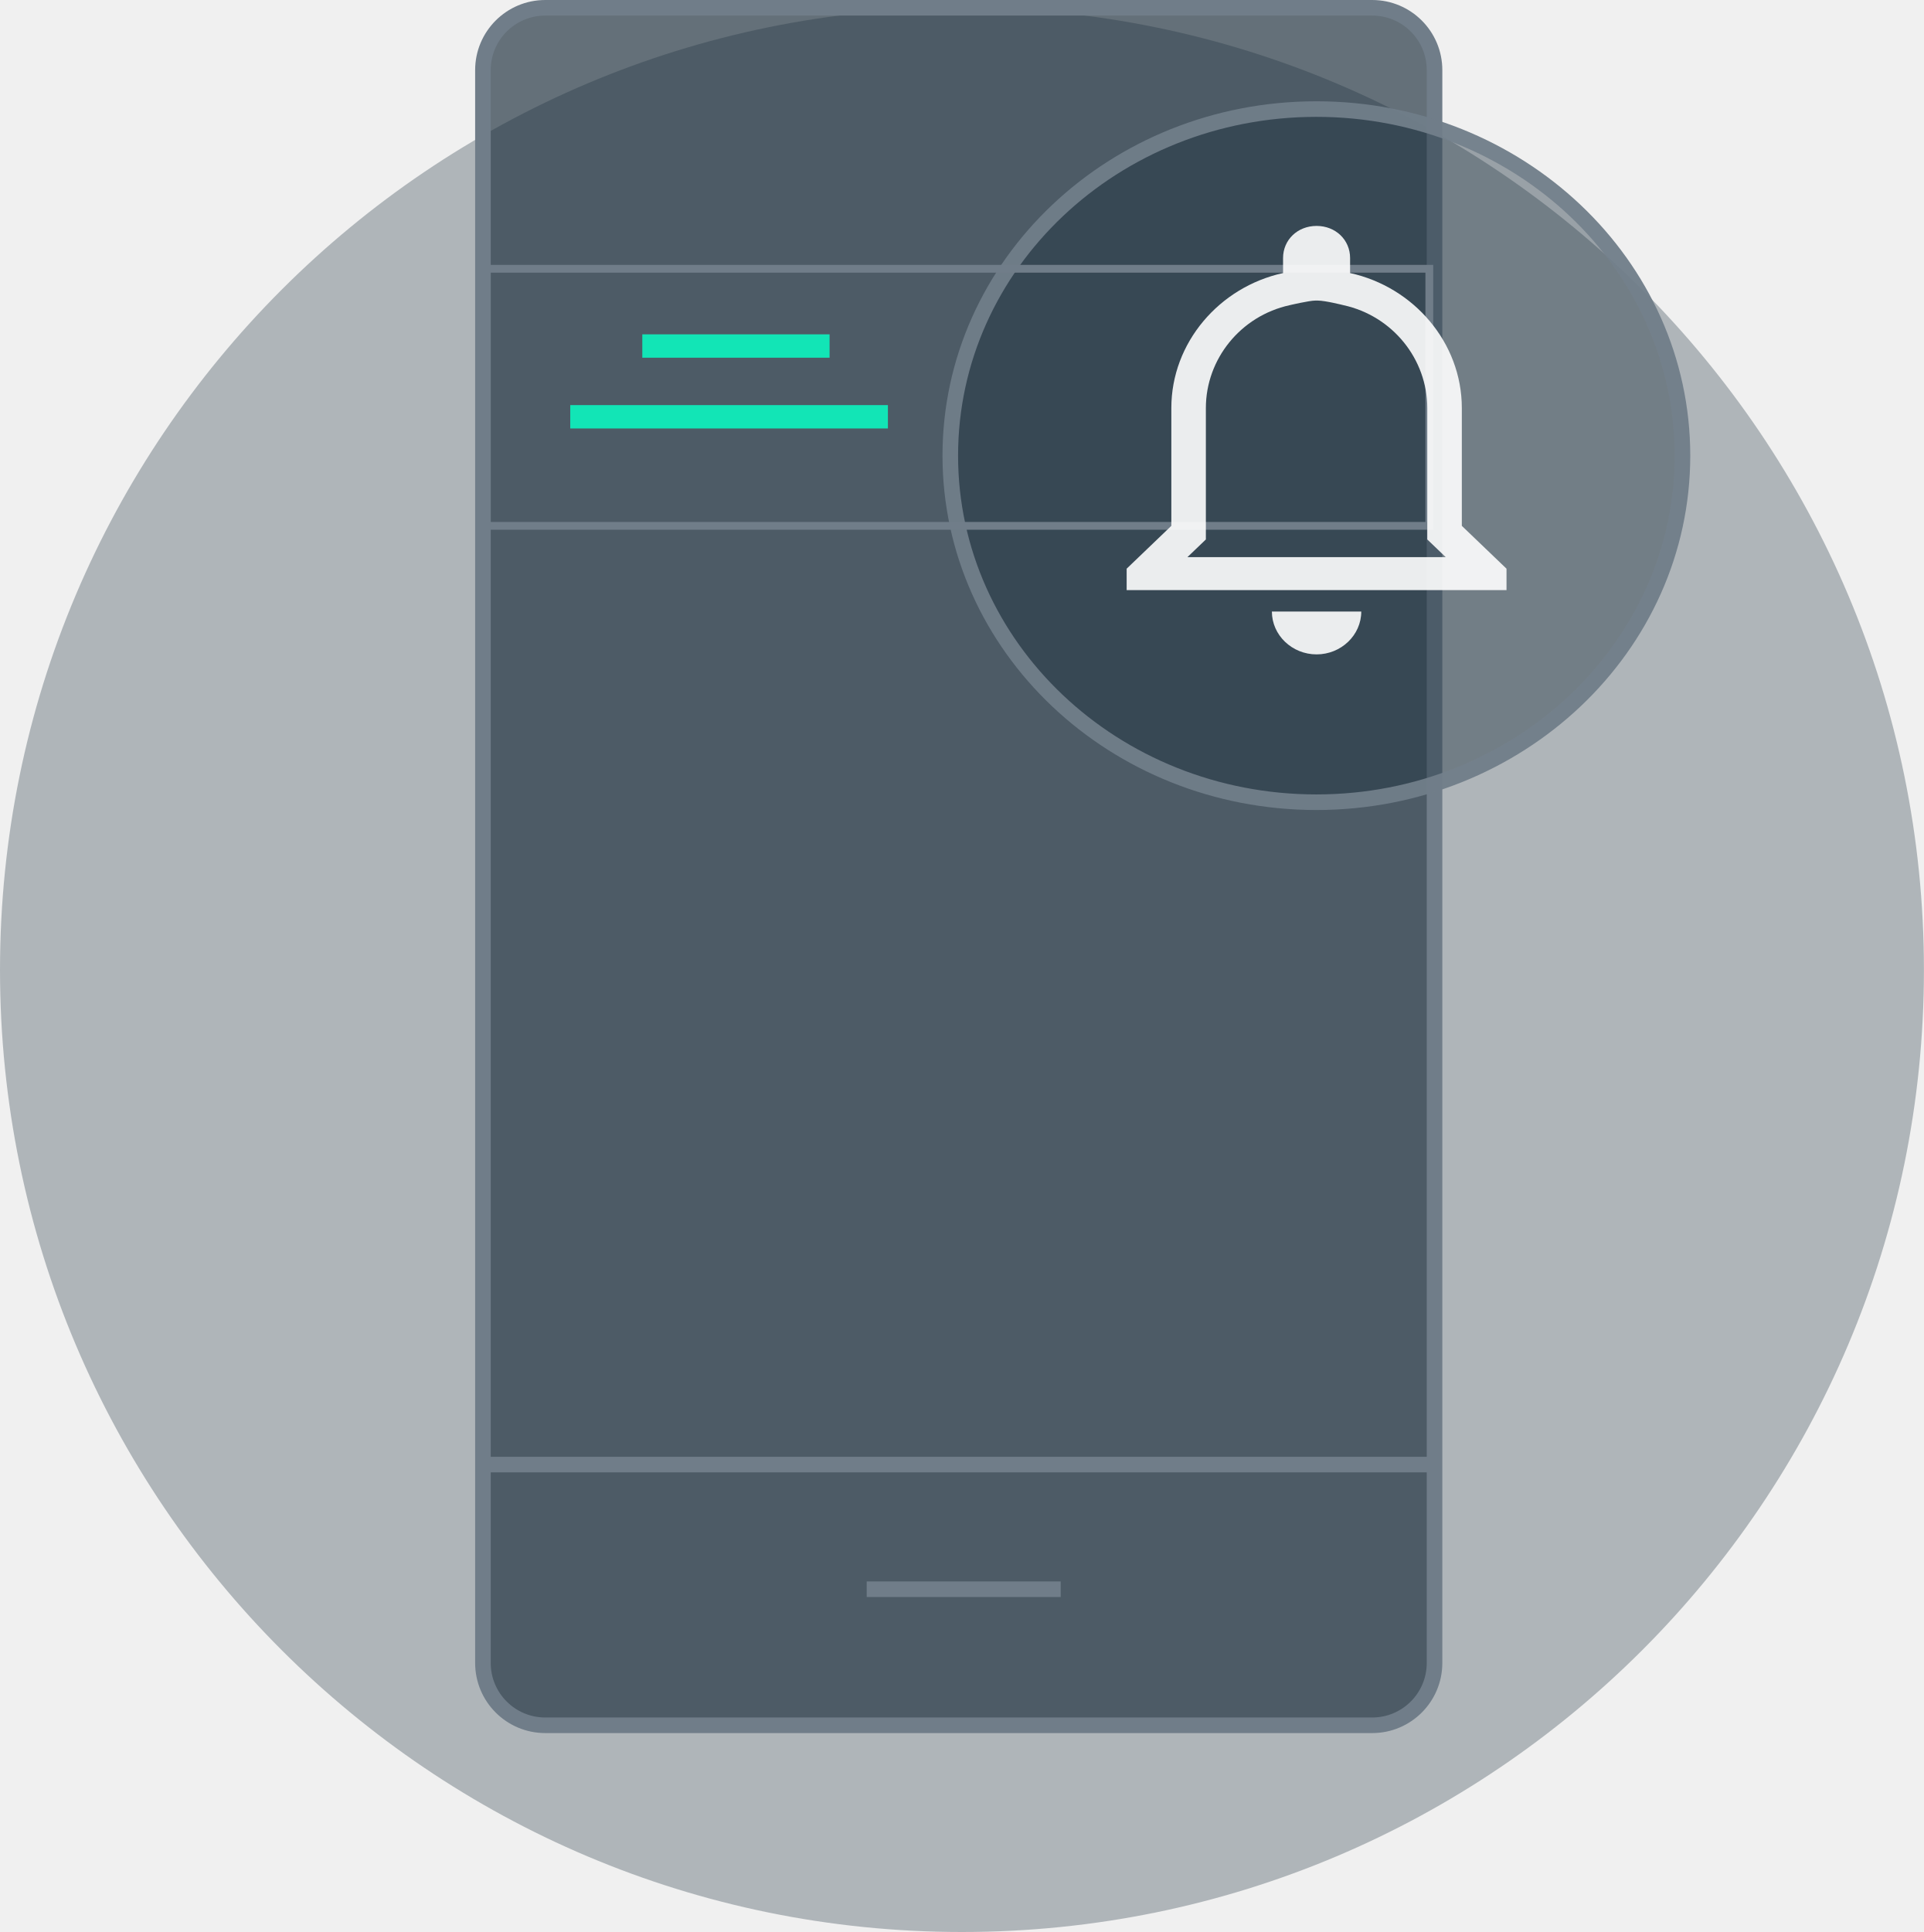
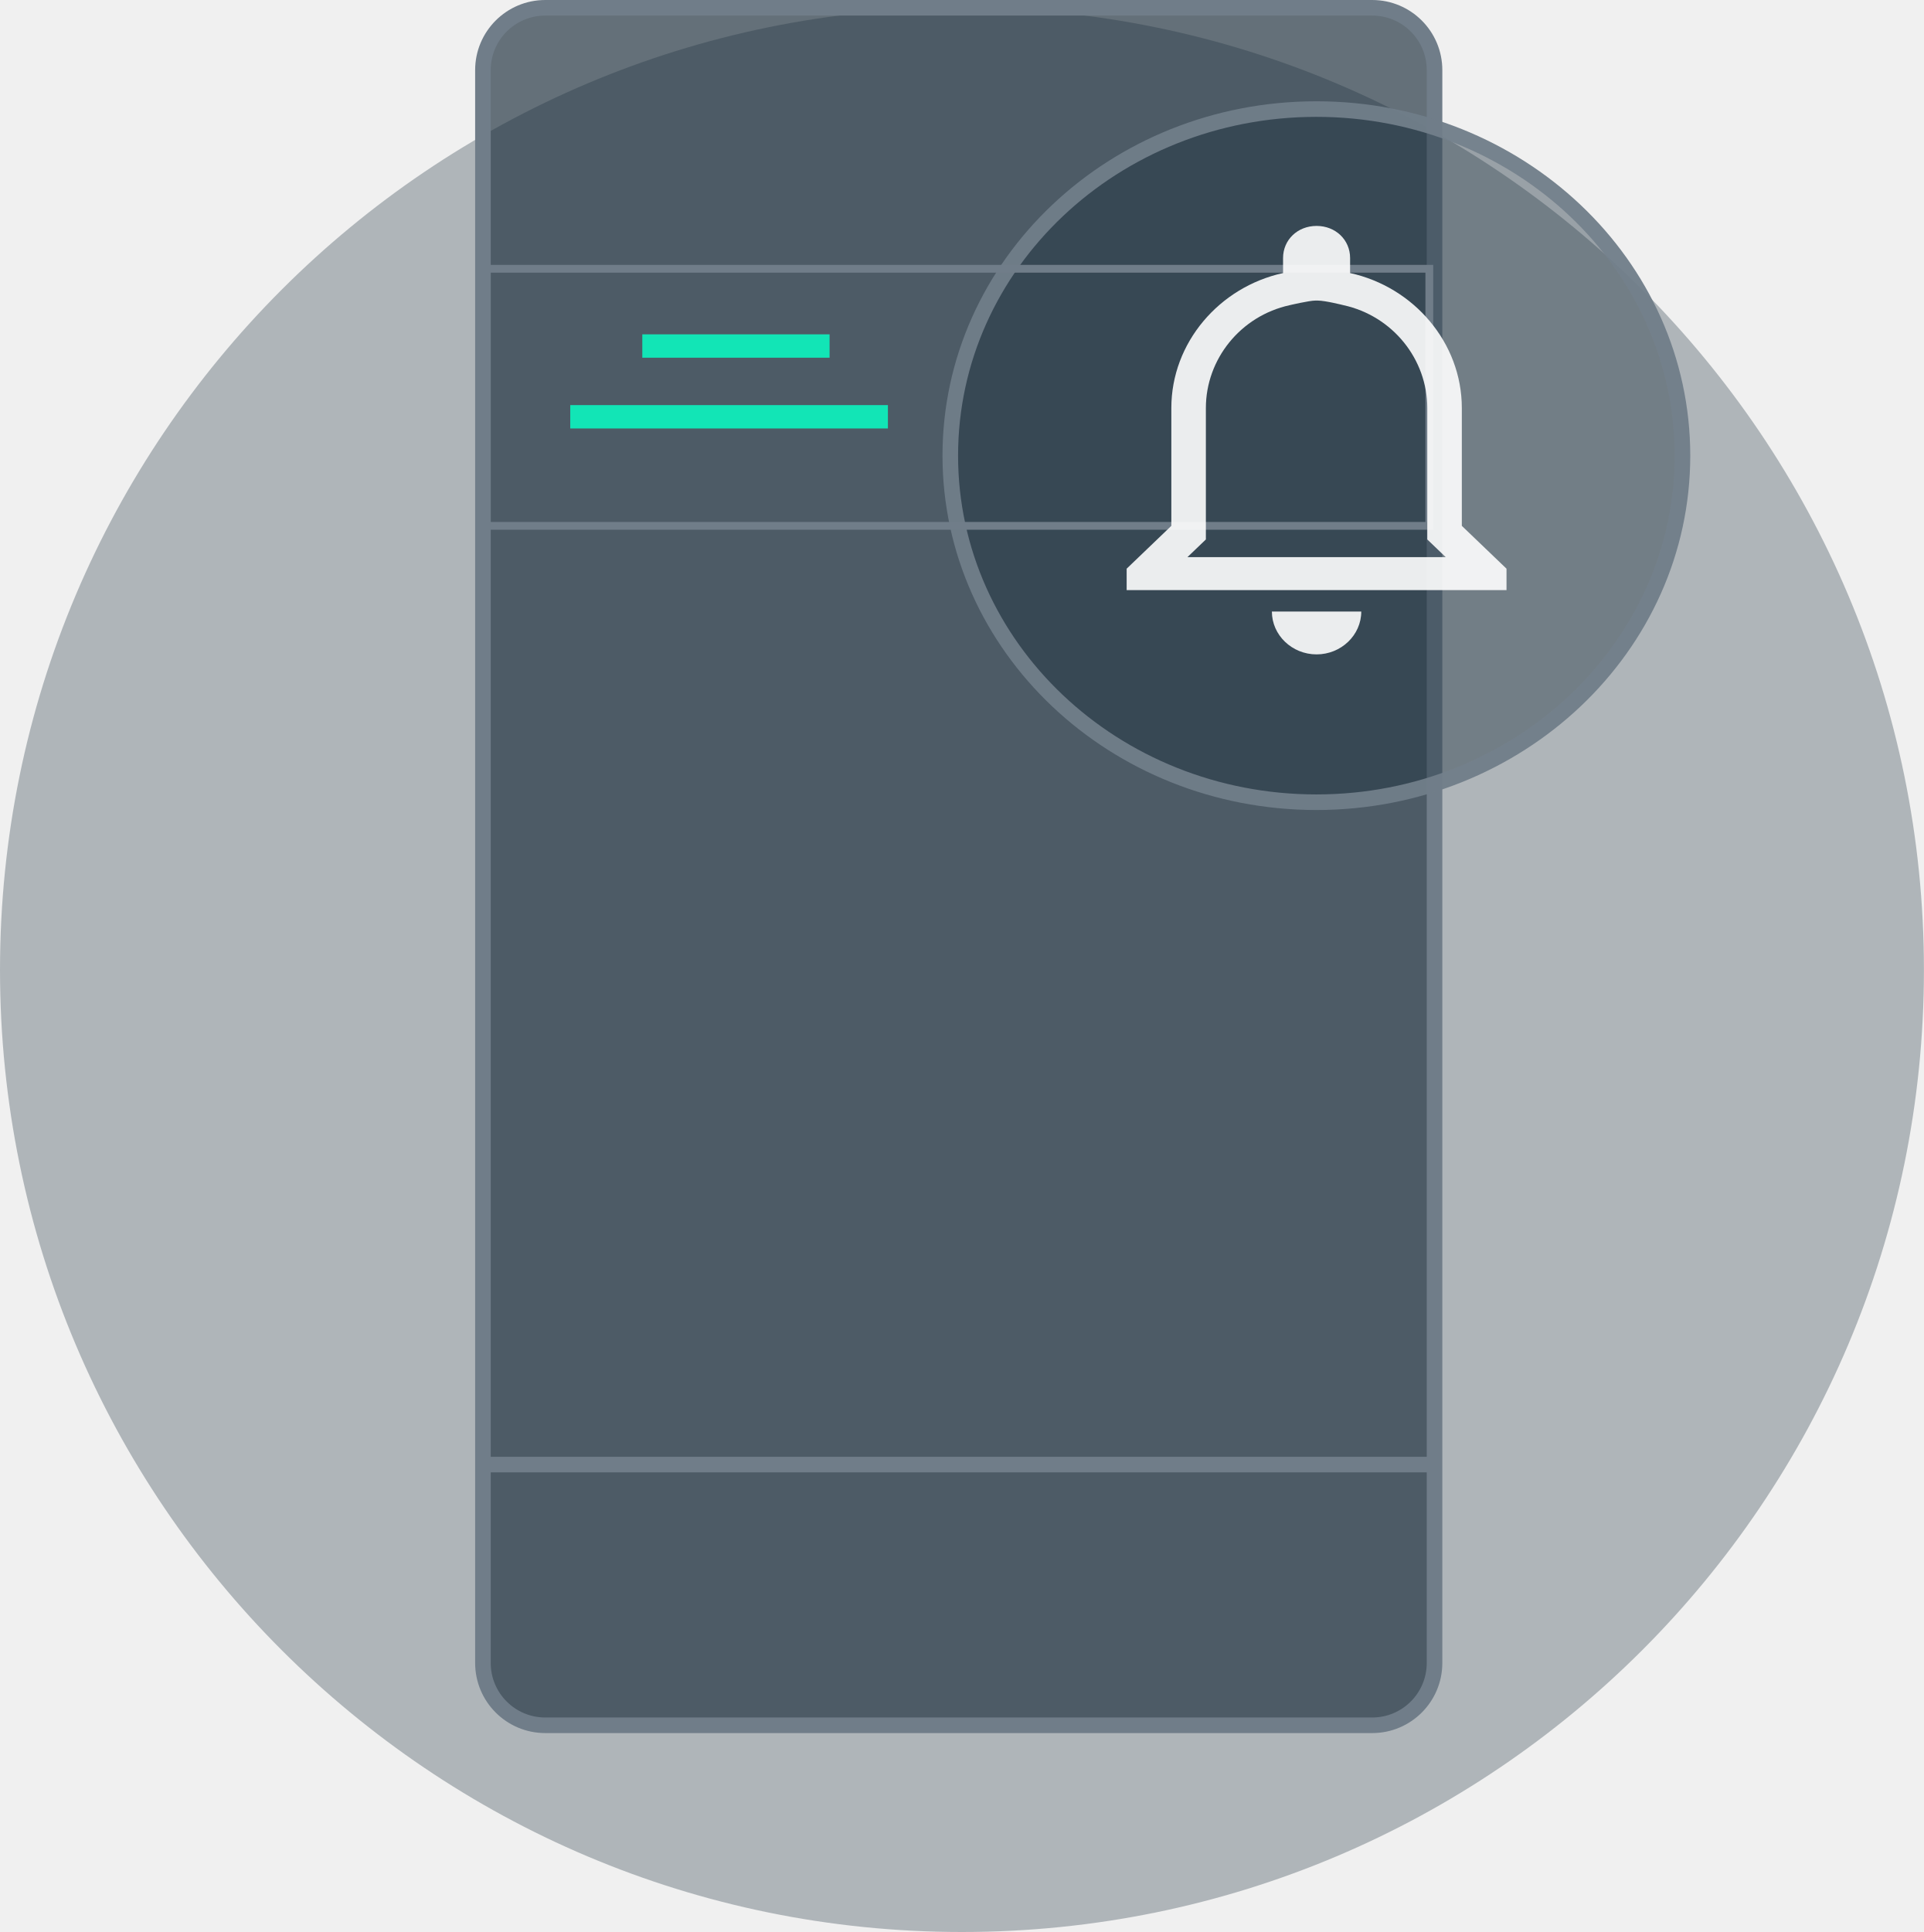
- <svg xmlns="http://www.w3.org/2000/svg" xmlns:xlink="http://www.w3.org/1999/xlink" width="247px" height="248px" viewBox="0 0 247 248" version="1.1">
-   <defs>
-     <linearGradient x1="50%" y1="0%" x2="50%" y2="89.467%" id="linearGradient-1">
-       <stop stop-color="#192C3A" offset="0%" />
-       <stop stop-color="#192C3A" offset="100%" />
+ <svg xmlns="http://www.w3.org/2000/svg" xmlns:xlink="http://www.w3.org/1999/xlink" width="247px" height="248px" viewBox="0 0 247 248" version="1.1" id="svg2">
+   <defs id="defs8">
+     <linearGradient x1="123.5" y1="1.4210855e-14" x2="123.5" y2="220.984" id="linearGradient-1" gradientUnits="userSpaceOnUse" gradientTransform="translate(0,1)">
+       <stop stop-color="#192C3A" offset="0%" id="stop11" />
+       <stop stop-color="#192C3A" offset="100%" id="stop13" />
    </linearGradient>
    <rect id="path-2" x="0" y="0" width="122" height="34" />
  </defs>
-   <g id="Page-1" stroke="none" stroke-width="1" fill="none" fill-rule="evenodd">
-     <g id="push-notifications" transform="translate(0, 1)">
-       <g id="Onboarding">
-         <g id="0.4---Allow-Push-Notifications">
-           <g id="Group-7">
-             <path d="M123.5,247 C191.707,247 247,191.707 247,123.5 C247,55.293 191.707,1.42108547e-14 123.5,1.42108547e-14 C55.293,1.42108547e-14 1.42108547e-14,55.293 1.42108547e-14,123.5 C1.42108547e-14,191.707 55.293,247 123.5,247 Z" id="Oval-2" fill="url(#linearGradient-1)" fill-rule="nonzero" opacity="0.3" />
-             <g id="Phone" transform="translate(62, 0)" stroke="#707D89" stroke-width="2">
-               <rect id="Combined-Shape" fill-opacity="0.65" fill="#192C3A" fill-rule="nonzero" x="0" y="0" width="122.169" height="220.465" rx="8" />
-               <path d="M0.636,187 L121.533,187" id="Line" stroke-linecap="square" />
-               <path d="M50.268,203 L73.174,203" id="Line" stroke-linecap="square" />
-             </g>
-             <ellipse id="Oval-2" stroke="#707D89" stroke-width="2" fill-opacity="0.419" fill="#192C3A" fill-rule="nonzero" opacity="0.946" cx="169" cy="57.488" rx="47" ry="44.488" />
-             <g id="Group-3" transform="translate(62, 33)">
-               <path d="M12.711,19.5 L50.491,19.5" id="Line" stroke="#12E5B6" stroke-width="3" stroke-linecap="square" />
-               <path d="M21.96,10.417 L43.003,10.417" id="Line" stroke="#12E5B6" stroke-width="3" stroke-linecap="square" />
-               <g id="Rectangle-3">
-                 <g id="path-2-Clipped">
-                   <mask id="mask-3" fill="white">
-                     <use xlink:href="#path-2" />
-                   </mask>
-                   <g id="path-2" />
-                   <rect id="path-2" stroke="#707D89" stroke-width="2" mask="url(#mask-3)" x="0" y="0" width="122" height="34" />
-                 </g>
-               </g>
-             </g>
-             <g id="android-notifications-none" opacity="0.9" transform="translate(144.6424, 28)" fill-rule="nonzero" fill="#FFFFFF">
-               <path d="M24.522,9.582 C25.503,9.582 27.835,10.174 27.835,10.174 C34.151,11.555 38.596,17.107 38.596,23.375 L38.596,38.5 L38.596,40.247 L39.888,41.485 L40.967,42.519 L7.8,42.519 L8.879,41.485 L10.17,40.247 L10.17,38.5 L10.17,23.375 C10.17,17.107 14.616,11.555 20.932,10.174 C20.932,10.174 23.432,9.582 24.245,9.582 L24.522,9.582 Z M24.383,0 C21.945,0 20.08,1.787 20.08,4.125 L20.08,6.05 C11.904,7.838 5.737,14.988 5.737,23.375 L5.737,38.5 L-6.82121026e-13,44 L-6.82121026e-13,46.75 L48.767,46.75 L48.767,44 L43.03,38.5 L43.03,23.375 C43.03,14.988 36.862,7.838 28.686,6.05 L28.686,4.125 C28.686,1.787 26.822,0 24.383,0 L24.383,0 L24.383,0 Z M30.12,49.5 L18.646,49.5 C18.646,52.525 21.228,55 24.383,55 C27.539,55 30.12,52.525 30.12,49.5 L30.12,49.5 L30.12,49.5 Z" id="Shape" />
-             </g>
-           </g>
-         </g>
+   <g id="g3473">
+     <path d="M 123.5,248 C 191.707,248 247,192.707 247,124.5 247,56.293 191.707,1 123.5,1 55.293,1 0,56.293 0,124.5 0,192.707 55.293,248 123.5,248 Z" id="Oval-2" style="opacity:0.3;fill:url(#linearGradient-1);fill-rule:nonzero;stroke:none;stroke-width:1" />
+     <rect style="fill:#192c3a;fill-opacity:0.65;fill-rule:nonzero;stroke:#707d89;stroke-width:2" rx="8" height="220.465" width="122.169" y="1" x="62" id="Combined-Shape" />
+     <path style="fill:none;fill-rule:evenodd;stroke:#707d89;stroke-width:2;stroke-linecap:square" id="Line" d="m 62.636,188 120.897,0" />
+     <ellipse id="ellipse27" cx="169" cy="58.488" rx="47" ry="44.488" style="opacity:0.946;fill:#192c3a;fill-opacity:0.419;fill-rule:nonzero;stroke:#707d89;stroke-width:2" />
+   </g>
+   <g style="fill:none;fill-rule:evenodd;stroke:none;stroke-width:1" transform="translate(62,34)" id="Group-3">
+     <path style="stroke:#12e5b6;stroke-width:3;stroke-linecap:square" id="path30" d="m 12.711,19.5 37.781,0" />
+     <path style="stroke:#12e5b6;stroke-width:3;stroke-linecap:square" id="path32" d="m 21.96,10.417 21.043,0" />
+     <g id="Rectangle-3">
+       <g id="path-2-Clipped">
+         <mask fill="white" id="mask-3">
+           <use height="100%" width="100%" y="0" x="0" id="use37" xlink:href="#path-2" />
+         </mask>
+         <g id="g39" />
+         <rect style="stroke:#707d89;stroke-width:2" height="34" width="122" y="0" x="0" mask="url(#mask-3)" id="rect41" />
      </g>
    </g>
  </g>
+   <g style="opacity:0.9;fill:#ffffff;fill-rule:nonzero;stroke:none;stroke-width:1" transform="translate(144.6424,29)" id="android-notifications-none">
+     <path id="Shape" d="m 24.522,9.582 c 0.981,0 3.313,0.592 3.313,0.592 6.316,1.381 10.762,6.933 10.762,13.201 l 0,15.125 0,1.747 1.291,1.238 1.079,1.034 -33.166,0 1.079,-1.034 1.291,-1.238 0,-1.747 0,-15.125 c 0,-6.268 4.446,-11.82 10.762,-13.201 0,0 2.5,-0.592 3.313,-0.592 l 0.277,0 z M 24.383,0 c -2.439,0 -4.303,1.787 -4.303,4.125 l 0,1.925 C 11.904,7.838 5.737,14.988 5.737,23.375 l 0,15.125 L 0,44 l 0,2.75 48.767,0 0,-2.75 -5.737,-5.5 0,-15.125 c 0,-8.387 -6.167,-15.537 -14.343,-17.325 l 0,-1.925 C 28.686,1.787 26.822,0 24.383,0 l 0,0 0,0 z m 5.737,49.5 -11.474,0 c 0,3.025 2.581,5.5 5.737,5.5 3.156,0 5.737,-2.475 5.737,-5.5 l 0,0 0,0 z" />
+   </g>
</svg>
